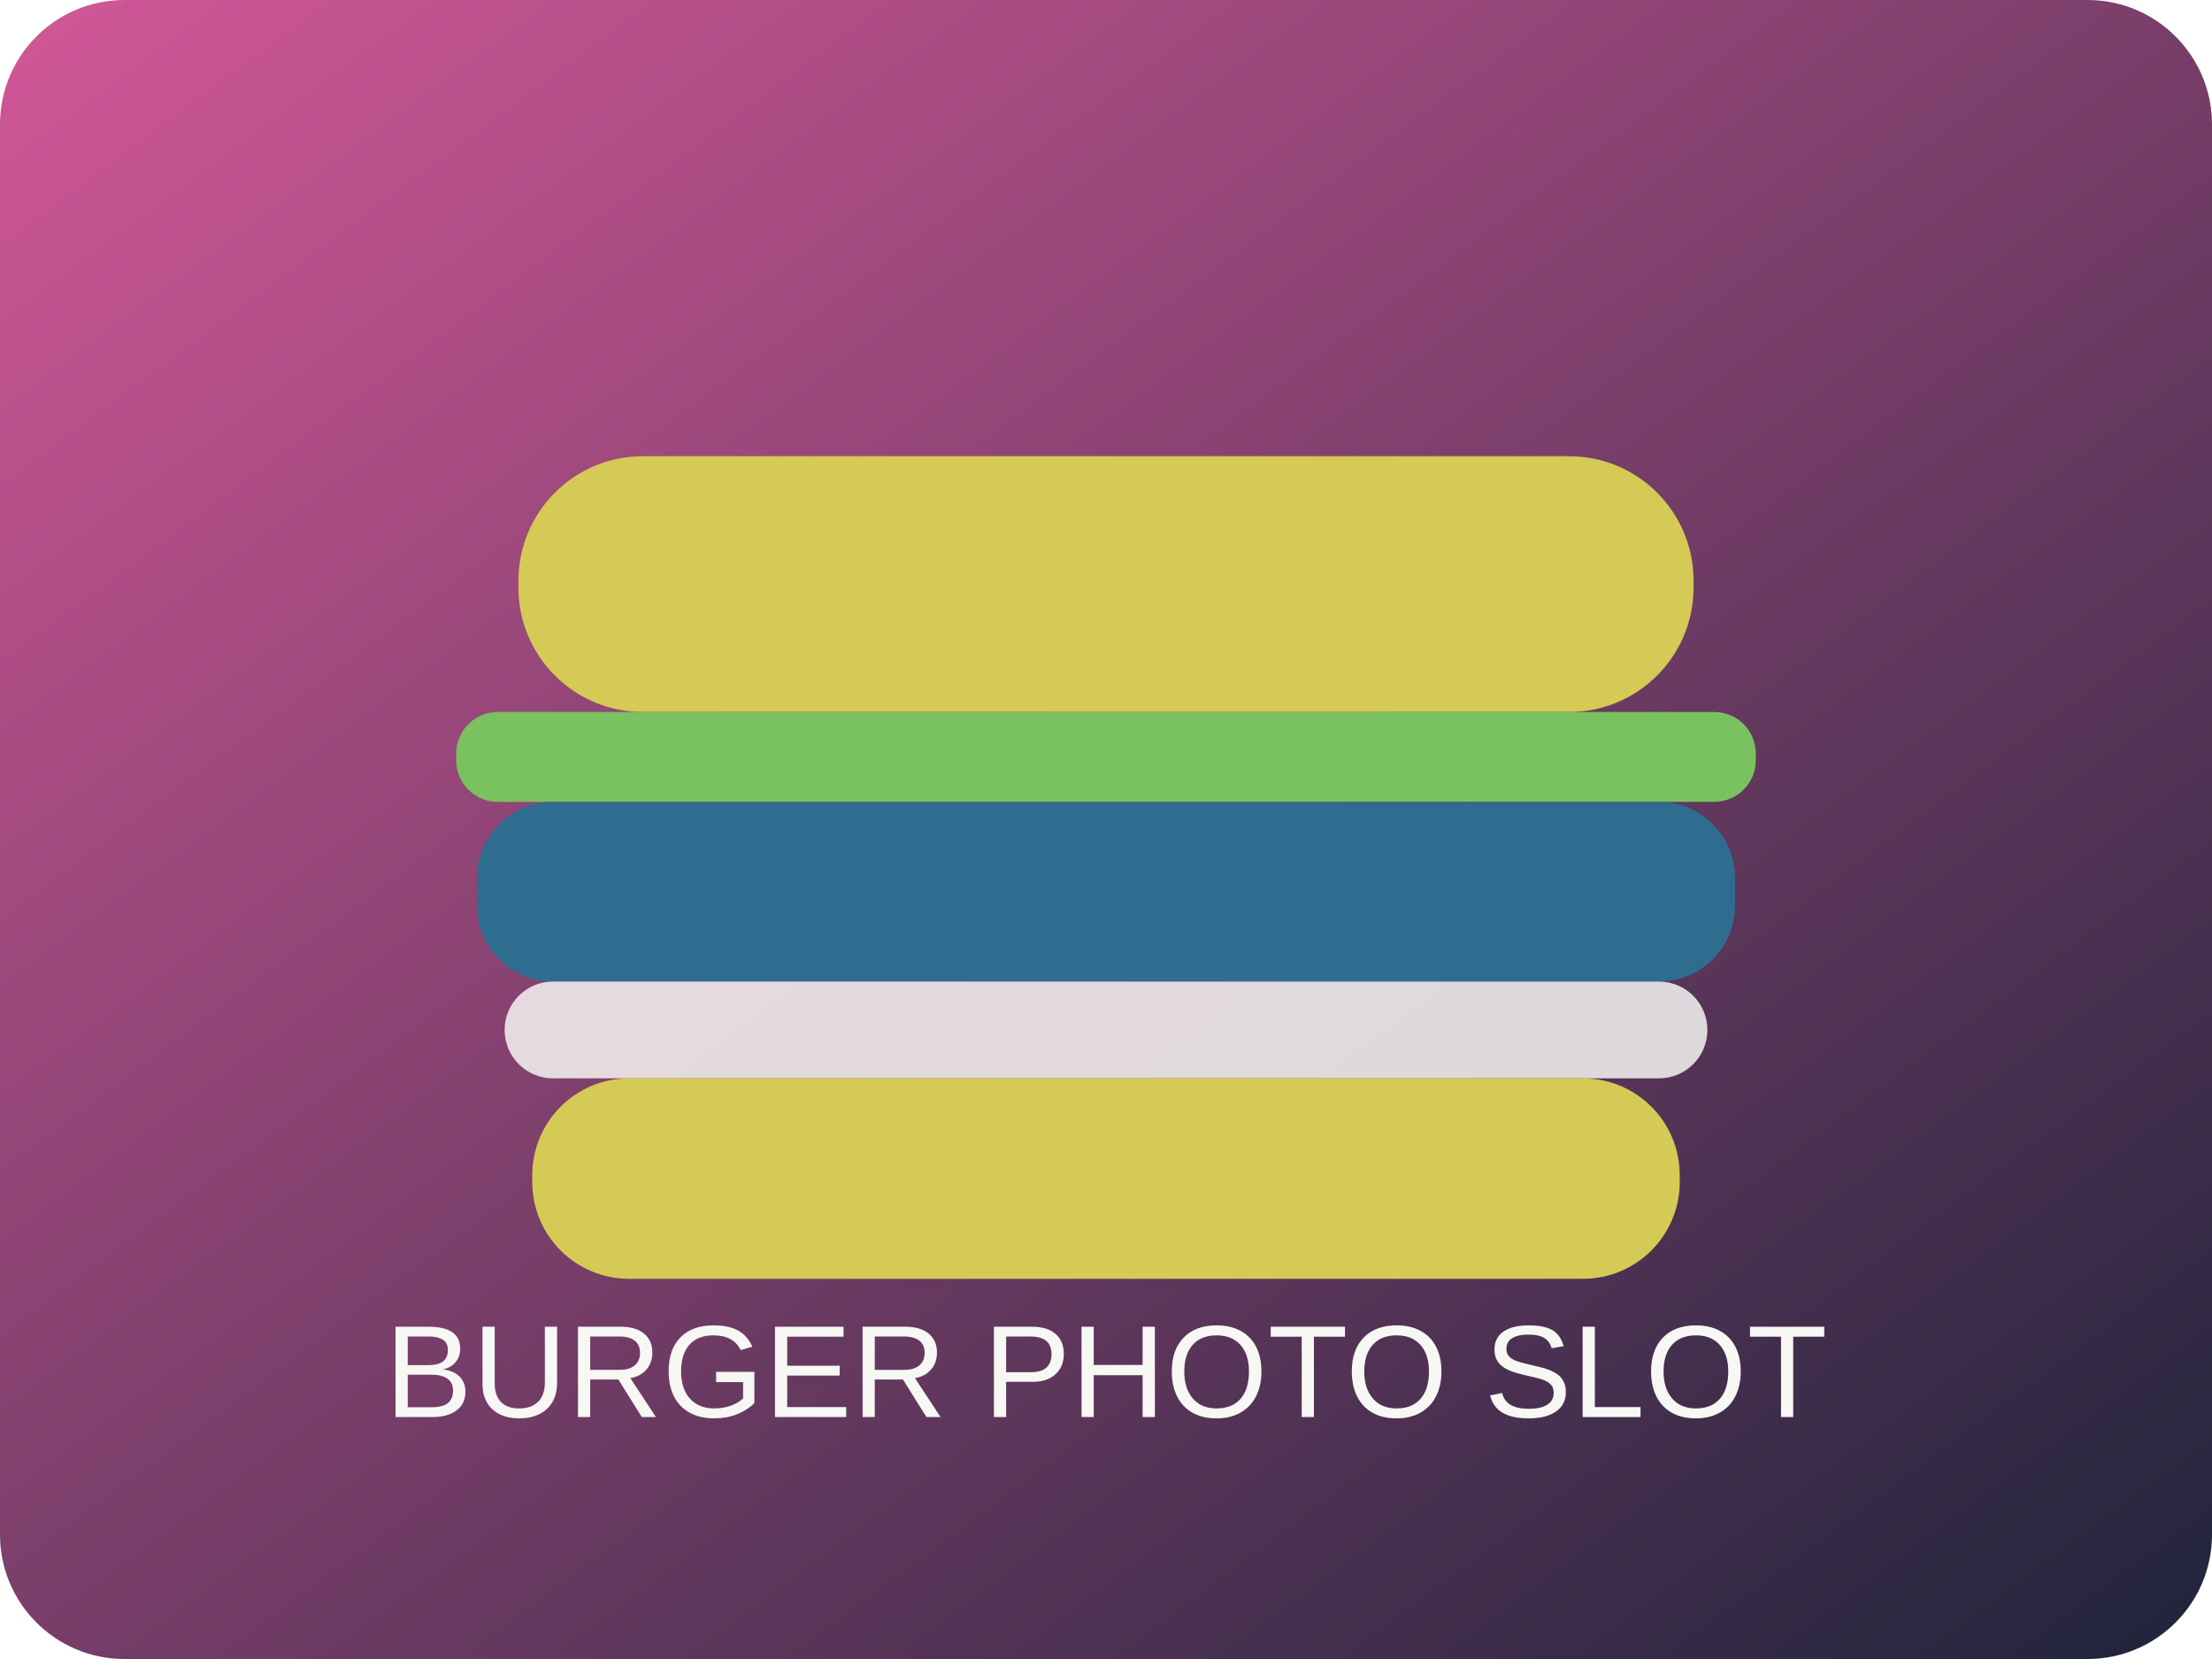
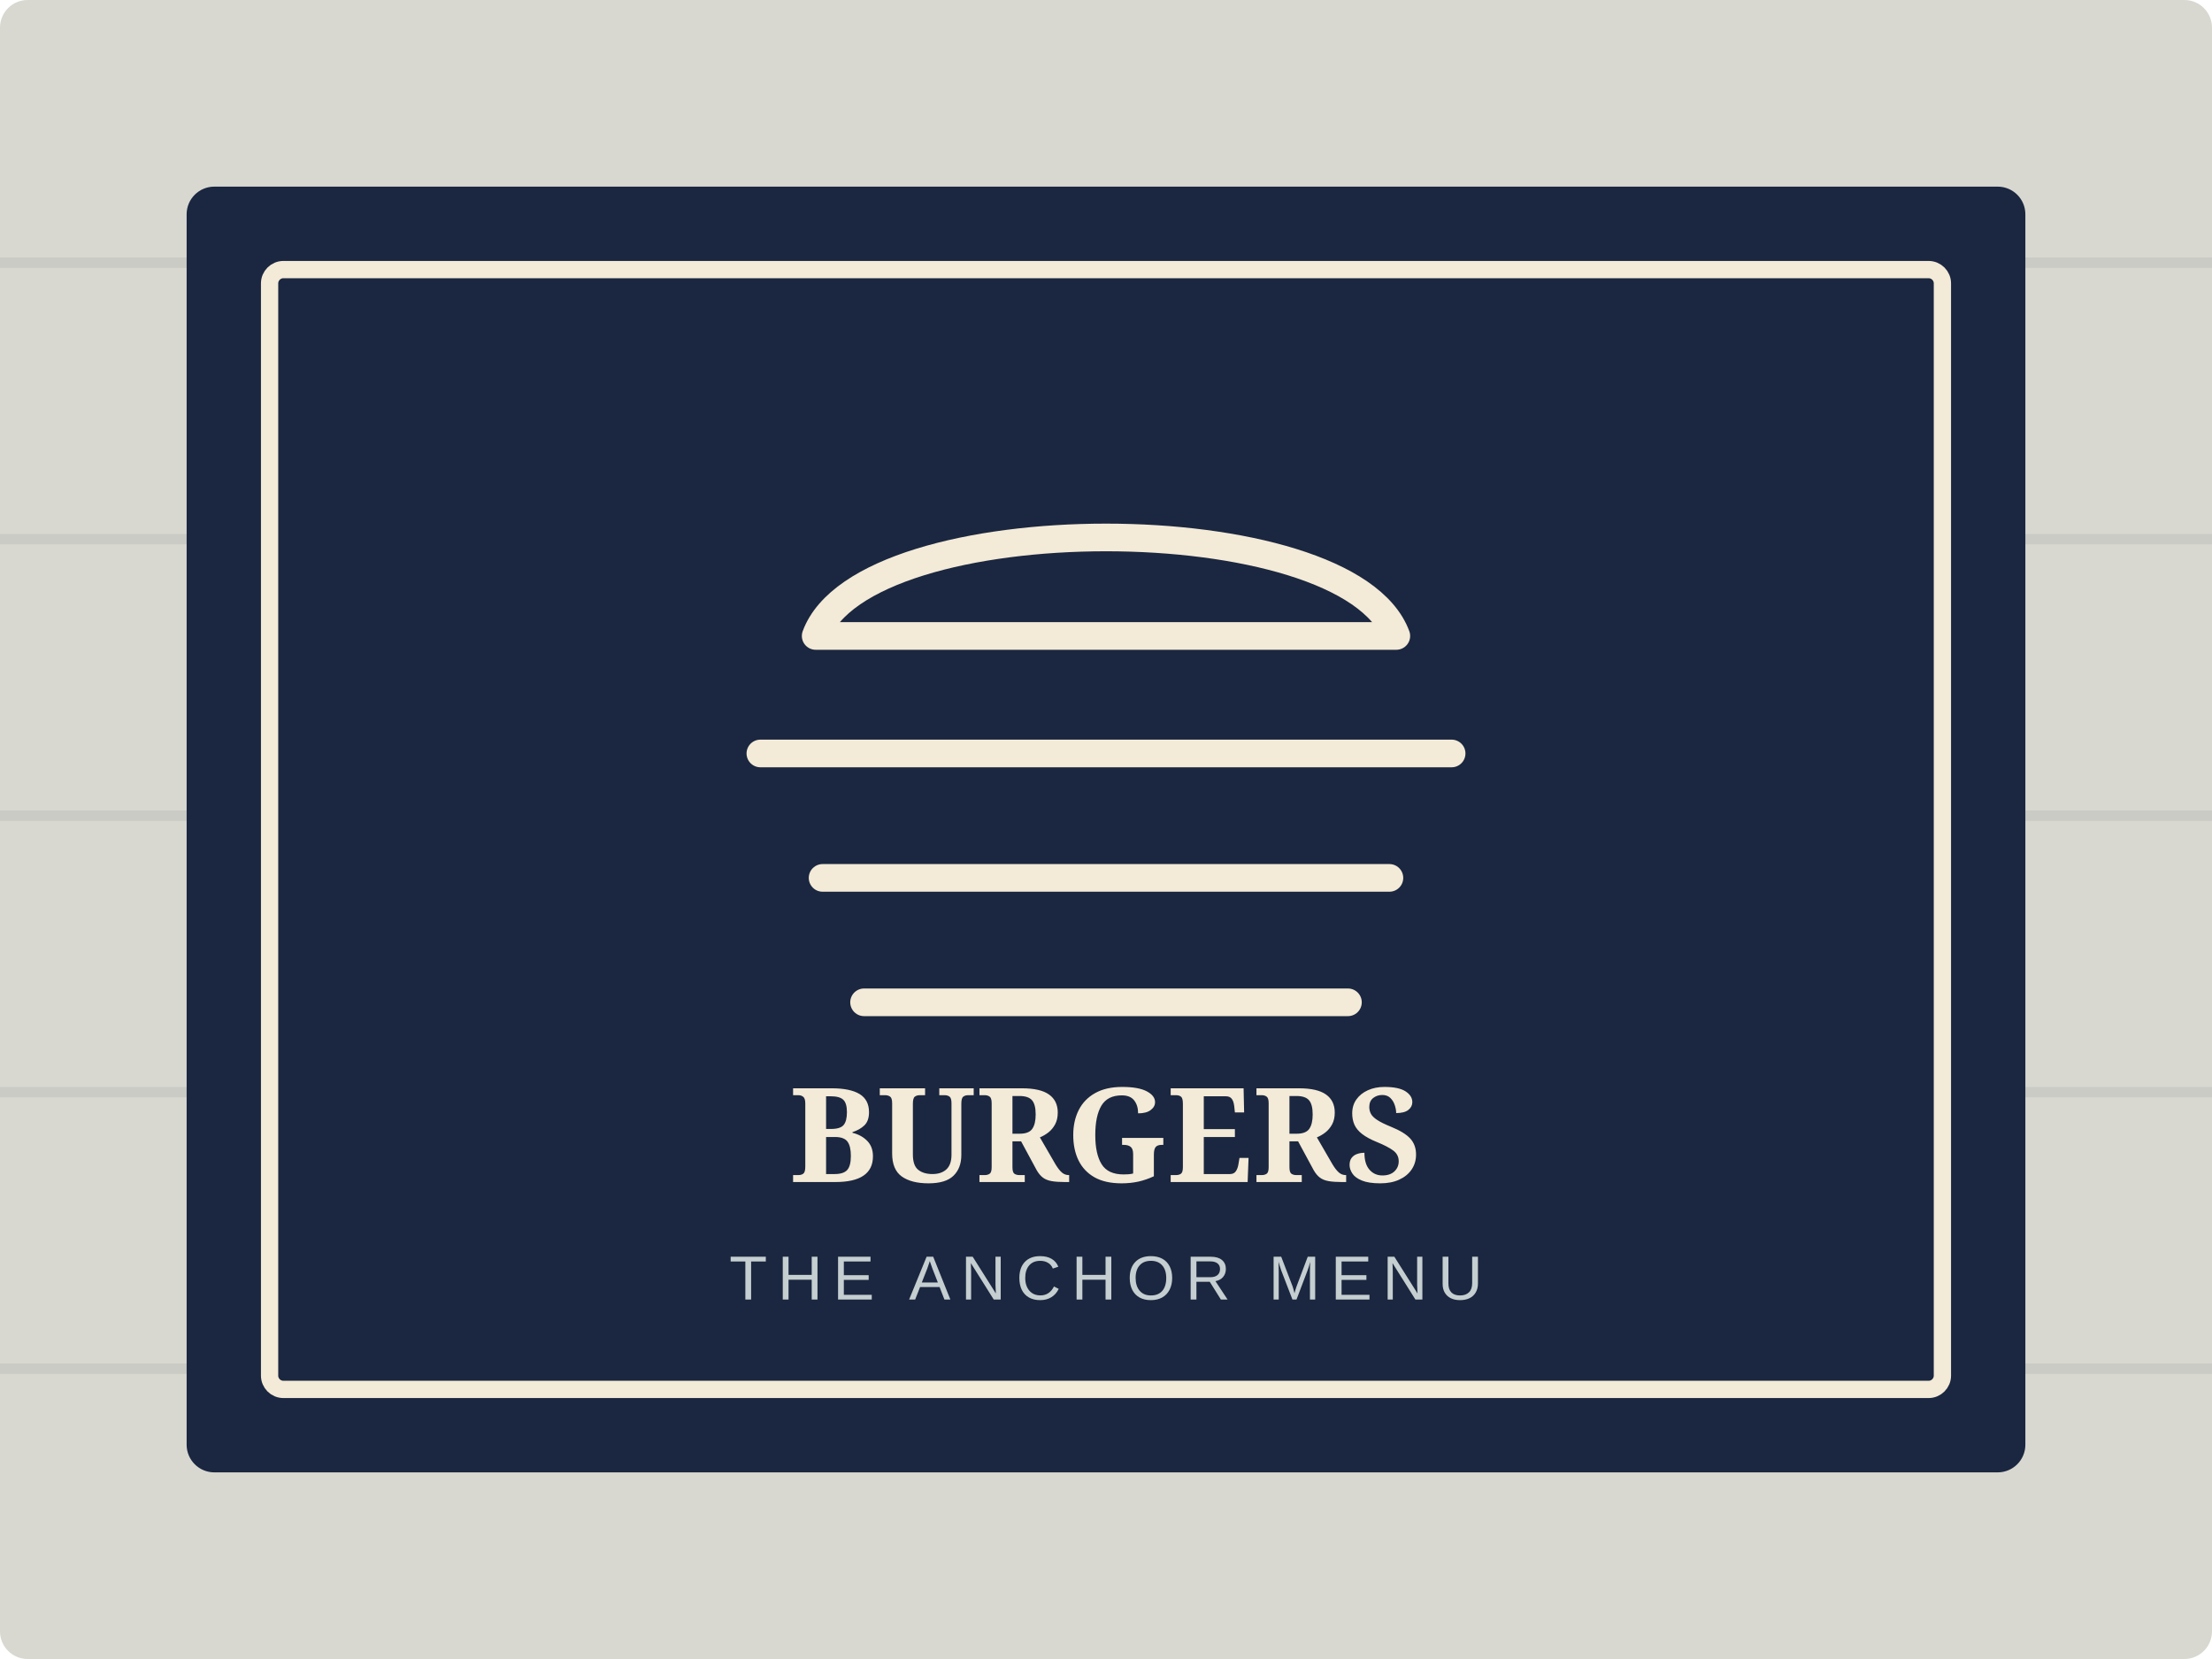
<svg xmlns="http://www.w3.org/2000/svg" viewBox="0 0 640 480" role="img" aria-labelledby="title desc">
-   <defs>
-     <linearGradient id="bg" x1="0%" y1="0%" x2="100%" y2="100%">
-       <stop offset="0%" stop-color="#d25898" />
-       <stop offset="100%" stop-color="#1f243a" />
-     </linearGradient>
-   </defs>
-   <rect width="640" height="480" rx="36" fill="url(#bg)" />
-   <rect x="150" y="132" width="340" height="74" rx="36" fill="#d5ca55" />
-   <rect x="132" y="206" width="376" height="26" rx="12" fill="#79c25f" />
-   <rect x="138" y="232" width="364" height="52" rx="22" fill="#2f6d90" />
-   <rect x="146" y="284" width="348" height="28" rx="14" fill="#f7f7f4" opacity="0.84" />
-   <rect x="154" y="312" width="332" height="58" rx="28" fill="#d5ca55" />
-   <text x="320" y="410" text-anchor="middle" font-family="Arial, sans-serif" font-size="38" fill="#f7f7f4">BURGER PHOTO SLOT</text>
+   <rect width="640" height="480" rx="8" fill="#d8d8d1" />
+   <path d="M0 76h640M0 156h640M0 236h640M0 316h640M0 396h640" stroke="#b8b9b4" stroke-width="3" opacity=".42" />
+   <rect x="54" y="54" width="532" height="372" rx="8" fill="#1b2740" />
+   <rect x="78" y="78" width="484" height="324" rx="4" fill="none" stroke="#f3ead7" stroke-width="5" />
+   <path d="M236 184c14-38 154-38 168 0H236Z" fill="none" stroke="#f3ead7" stroke-width="8" stroke-linejoin="round" />
+   <path d="M220 218h200M238 254h164M250 290h140" stroke="#f3ead7" stroke-width="8" stroke-linecap="round" />
+   <text x="320" y="342" text-anchor="middle" font-family="Georgia, serif" font-size="38" font-weight="700" fill="#f3ead7">BURGERS</text>
+   <text x="320" y="376" text-anchor="middle" font-family="Arial, sans-serif" font-size="18" letter-spacing="3" fill="#c5ced0">THE ANCHOR MENU</text>
</svg>
